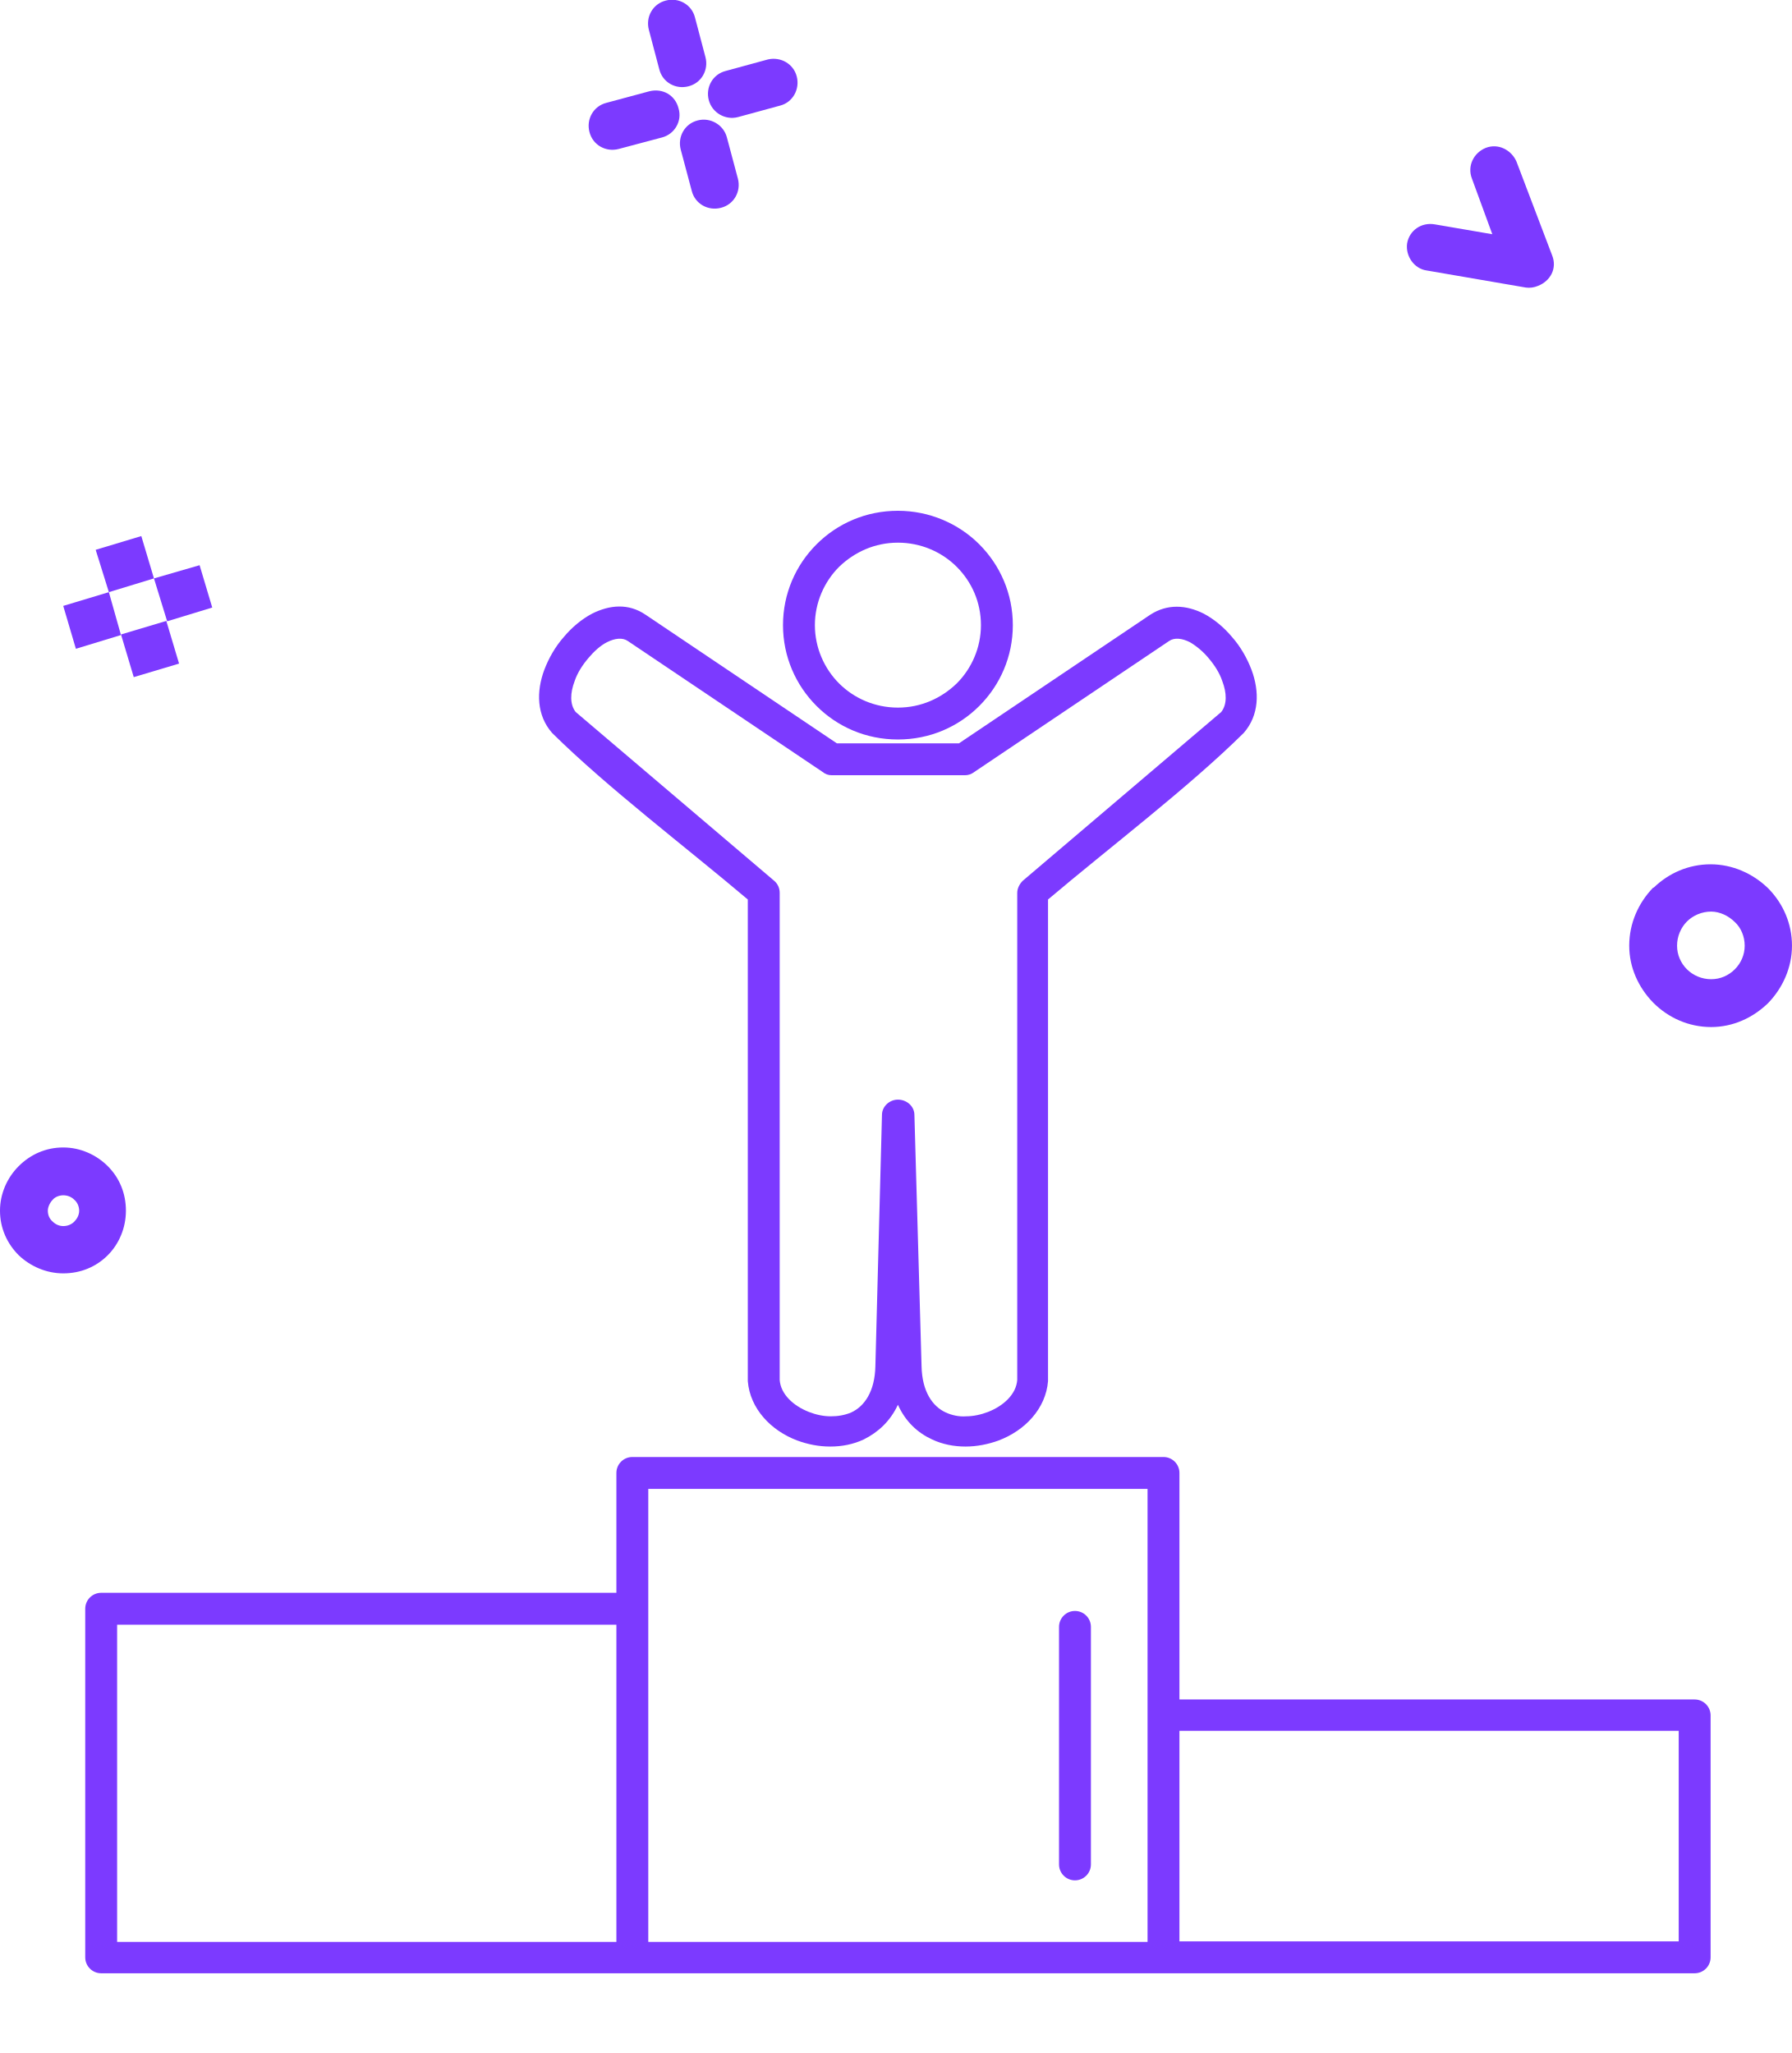
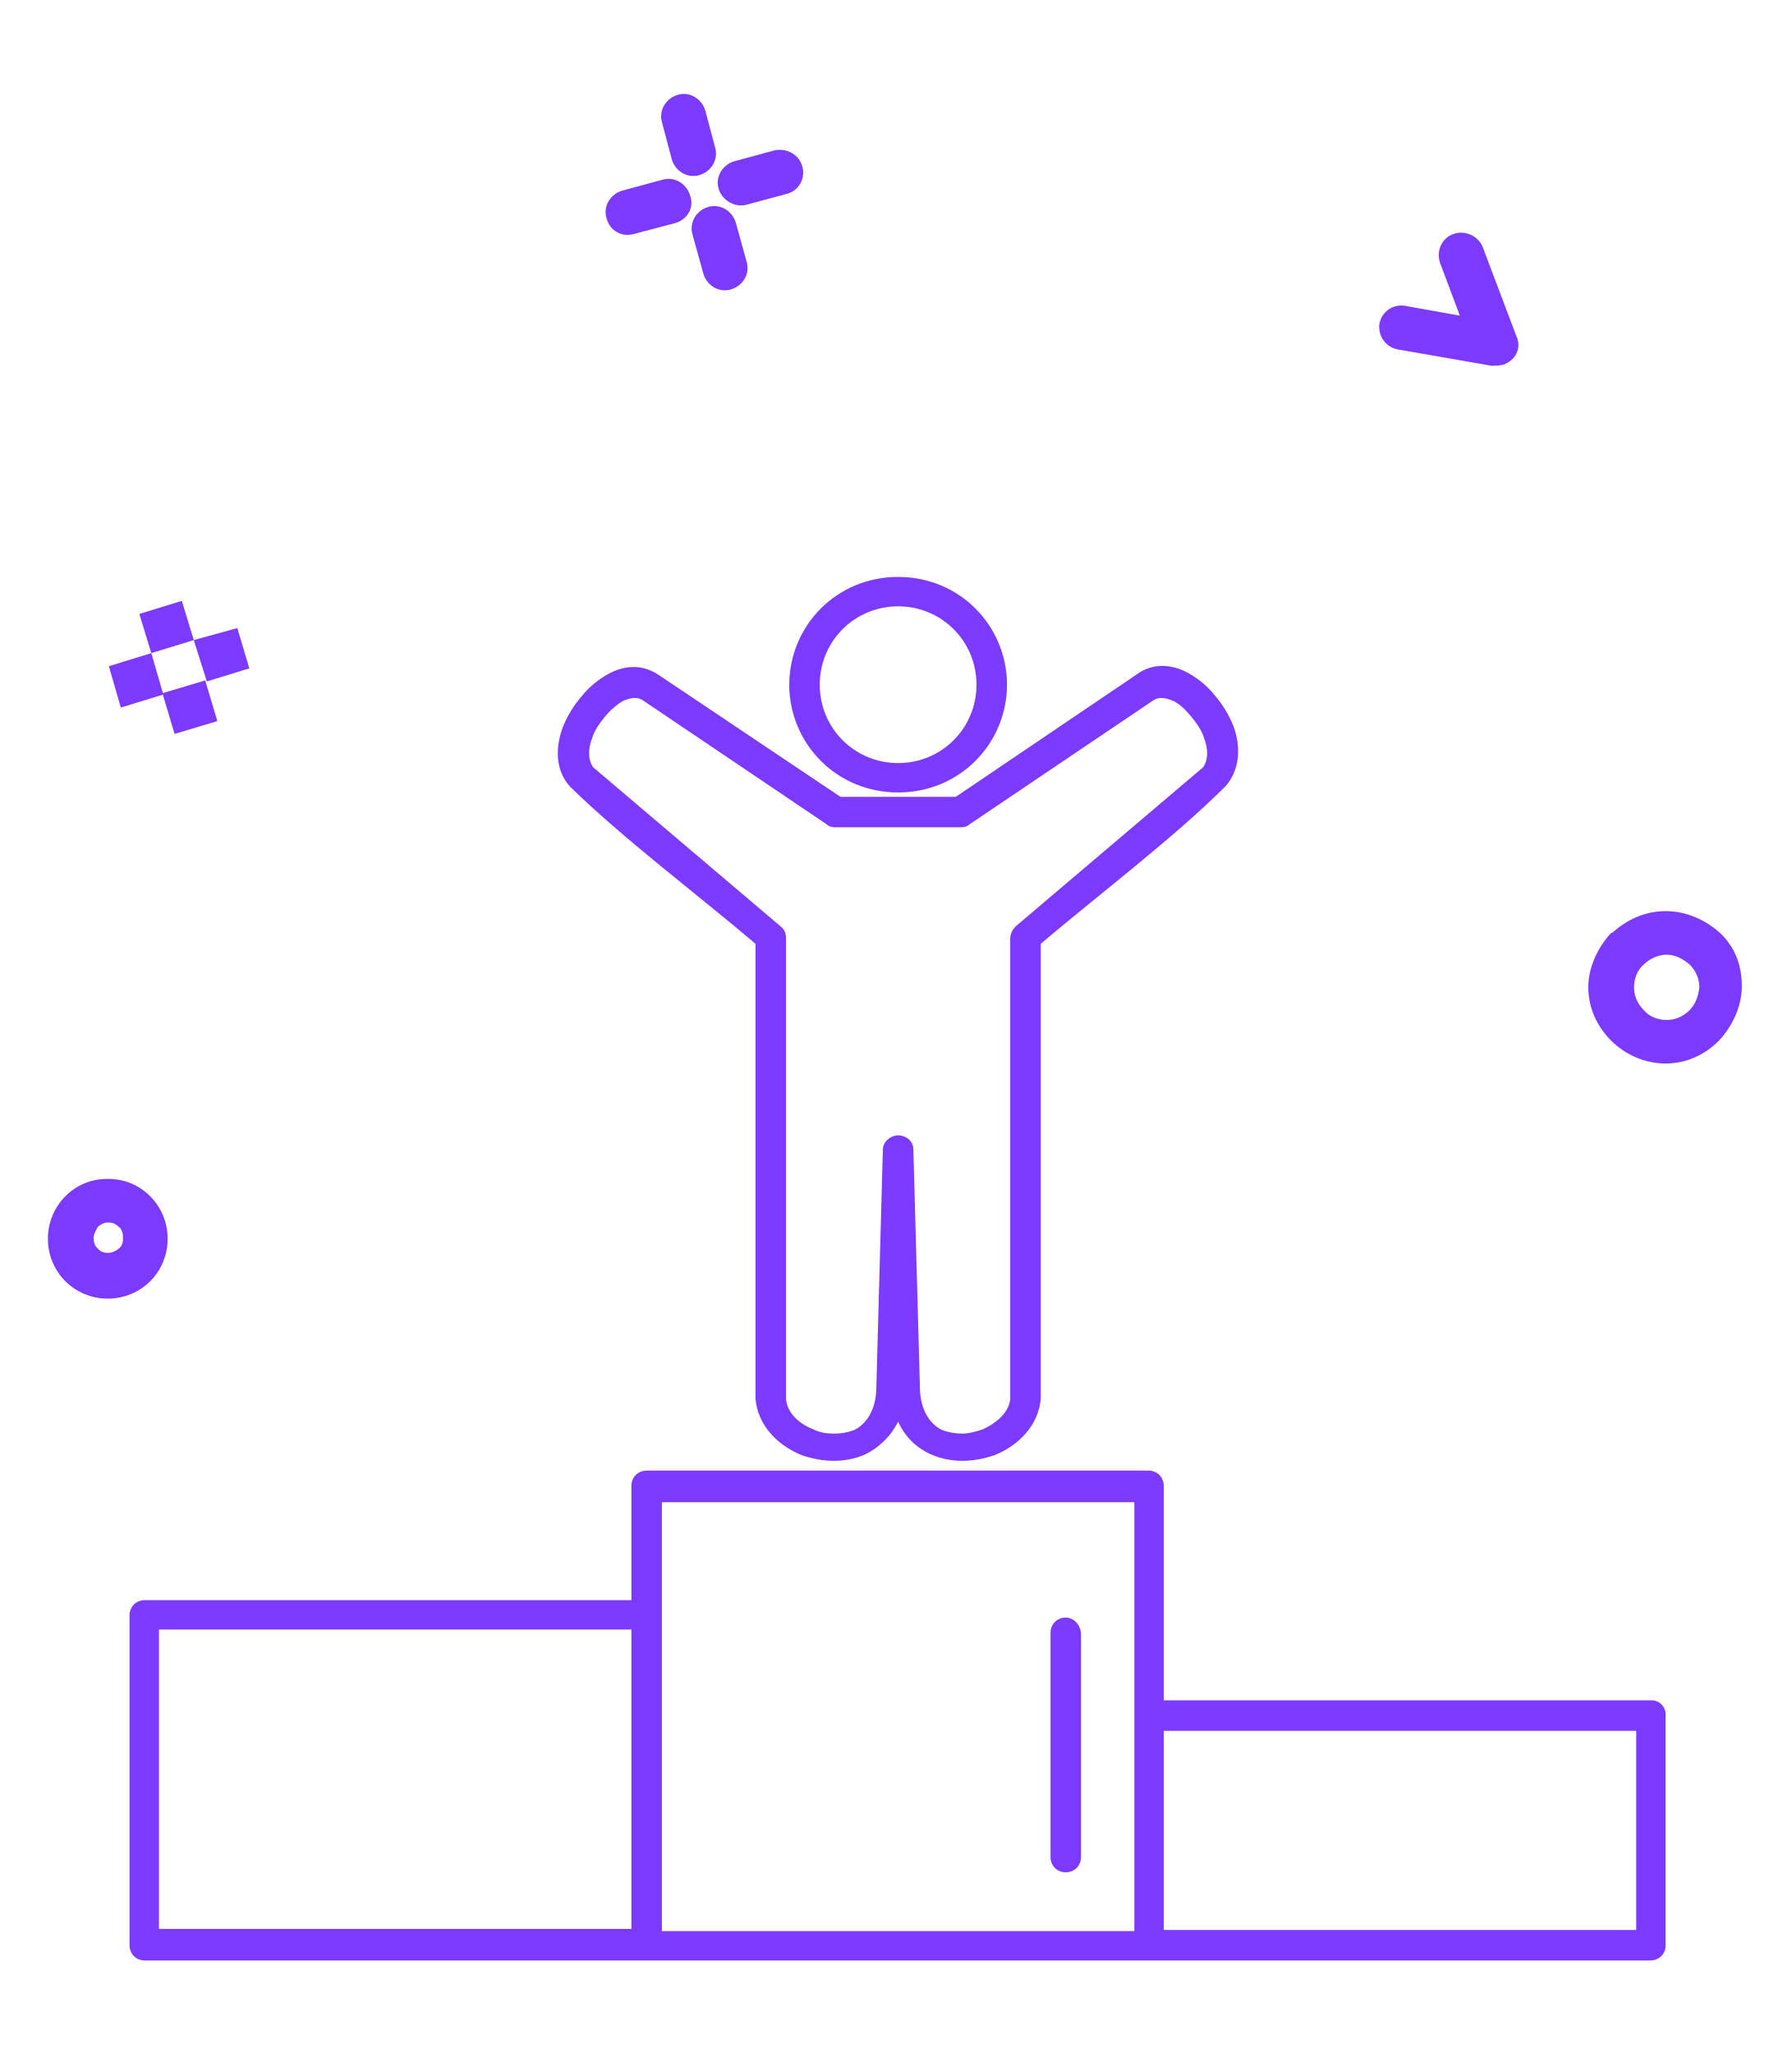
- <svg xmlns="http://www.w3.org/2000/svg" version="1.1" id="Слой_1" x="0px" y="0px" viewBox="0 0 325.9 373.4" style="enable-background:new 0 0 325.9 373.4;" xml:space="preserve">
+ <svg xmlns="http://www.w3.org/2000/svg" version="1.1" id="Слой_1" x="0px" y="0px" viewBox="0 0 164.6 188.6" style="enable-background:new 0 0 164.6 188.6;" xml:space="preserve">
  <style type="text/css">
	.st0{fill:#7C3AFF;}
</style>
  <g>
-     <g>
-       <path class="st0" d="M192.6,295.9c0-1.6,1.3-2.9,2.9-2.9s2.9,1.3,2.9,2.9v43.2c0,1.6-1.3,2.9-2.9,2.9s-2.9-1.3-2.9-2.9V295.9z     M112.1,295.5H21.3v57.7h90.8V295.5z M18.4,289.7H115c1.6,0,2.9,1.3,2.9,2.9V356c0,1.6-1.3,2.9-2.9,2.9H18.4    c-1.6,0-2.9-1.3-2.9-2.9v-63.4C15.5,291,16.8,289.7,18.4,289.7z M211.6,309.1h96.6c1.6,0,2.9,1.3,2.9,2.9v44    c0,1.6-1.3,2.9-2.9,2.9h-96.6c-1.6,0-2.9-1.3-2.9-2.9v-44C208.7,310.4,210,309.1,211.6,309.1z M305.3,314.8h-90.8v38.3h90.8V314.8    z M208.7,270.8h-90.8v82.4h90.8V270.8L208.7,270.8z M115,265h96.6c1.6,0,2.9,1.3,2.9,2.9V356c0,1.6-1.3,2.9-2.9,2.9H115    c-1.6,0-2.9-1.3-2.9-2.9v-88.1C112.1,266.3,113.4,265,115,265z M174,103.1c-2.7-2.7-6.5-4.4-10.7-4.4c-4.2,0-7.9,1.7-10.7,4.4    c-2.7,2.7-4.4,6.5-4.4,10.6s1.7,7.9,4.4,10.6c2.7,2.7,6.5,4.4,10.7,4.4c4.2,0,7.9-1.7,10.7-4.4c2.7-2.7,4.4-6.5,4.4-10.6    C178.4,109.5,176.7,105.8,174,103.1z M163.3,92.9c5.7,0,11,2.3,14.8,6.1s6.1,9,6.1,14.7s-2.3,10.9-6.1,14.7    c-3.8,3.8-9,6.1-14.8,6.1c-5.8,0-11-2.3-14.8-6.1c-3.8-3.8-6.1-9-6.1-14.7s2.3-10.9,6.1-14.7C152.3,95.2,157.5,92.9,163.3,92.9z     M163.4,141h-12.1c-0.7,0-1.2-0.2-1.7-0.6l-35.4-23.8c-1-0.7-2.4-0.5-3.8,0.2c-1.2,0.6-2.4,1.7-3.4,2.9c-1.1,1.3-2,2.7-2.5,4.2    c-0.8,2.1-0.9,4.2,0.2,5.6l36.1,30.7c0.7,0.6,1,1.4,1,2.2V251c0.2,2.6,2.5,4.7,5.3,5.8c1.3,0.5,2.6,0.8,4,0.8    c1.3,0,2.5-0.2,3.7-0.7c2.4-1.1,4.3-3.8,4.4-8.4l1.2-45.7c0-1.6,1.4-2.8,2.9-2.8c1.6,0,3,1.2,3,2.8l1.3,45.7    c0.1,4.6,2,7.3,4.4,8.4c1.1,0.5,2.4,0.8,3.7,0.7c1.3,0,2.7-0.3,4-0.8c2.8-1.1,5.1-3.2,5.3-5.8v-88.6c0-0.8,0.4-1.6,1-2.2    l36.1-30.7c1.1-1.4,1-3.5,0.2-5.6c-0.5-1.5-1.4-2.9-2.5-4.2c-1-1.2-2.2-2.2-3.4-2.9c-1.4-0.7-2.8-0.9-3.8-0.2l-35.4,23.8    c-0.5,0.4-1.1,0.6-1.7,0.6C175.3,141,163.4,141,163.4,141z M163.3,135.2h11.1l34.8-23.4c3.1-2,6.5-1.8,9.7-0.2    c1.9,1,3.7,2.5,5.2,4.3c1.5,1.7,2.7,3.8,3.5,5.9c1.5,4,1.4,8.3-1.4,11.5c-10,9.9-24.5,20.9-35.6,30.3v87.6c-0.4,5-4.2,9-9,10.8    c-1.9,0.7-4,1.1-6,1.1c-2.1,0-4.2-0.4-6.1-1.3c-2.6-1.2-4.8-3.2-6.2-6.3c-1.4,3-3.6,5-6.2,6.3c-1.9,0.9-4,1.3-6.1,1.3    s-4.1-0.4-6-1.1c-4.8-1.8-8.6-5.8-9-10.8v-87.6c-11.1-9.4-25.6-20.4-35.6-30.3c-2.8-3.2-2.9-7.5-1.4-11.5c0.8-2.1,2-4.2,3.5-5.9    c1.5-1.8,3.3-3.3,5.2-4.3c3.2-1.6,6.6-1.9,9.7,0.2l34.8,23.4H163.3L163.3,135.2z" />
-     </g>
+     <path class="st0" d="M69.4,86.7v41.8c0.2,2.4,2,4.3,4.3,5.2c0.9,0.3,1.9,0.5,2.9,0.5c1,0,2-0.2,2.9-0.6c1.2-0.6,2.3-1.6,3-3   c0.7,1.5,1.7,2.4,3,3c0.9,0.4,1.9,0.6,2.9,0.6c1,0,2-0.2,2.9-0.5c2.3-0.9,4.1-2.8,4.3-5.2V86.7c5.3-4.5,12.2-9.7,17-14.5   c1.3-1.5,1.4-3.6,0.7-5.5c-0.4-1-1-2-1.7-2.8c-0.7-0.9-1.6-1.6-2.5-2.1c-1.5-0.8-3.2-0.9-4.6,0.1L87.8,73.2h-5.3h-5.3L60.5,62   c-1.5-1-3.1-0.9-4.6-0.1c-0.9,0.5-1.8,1.2-2.5,2.1c-0.7,0.8-1.3,1.8-1.7,2.8c-0.7,1.9-0.7,4,0.7,5.5C57.2,77,64.1,82.2,69.4,86.7z    M54.4,67.8c0.2-0.7,0.7-1.4,1.2-2c0.5-0.6,1.1-1.1,1.6-1.4c0.7-0.3,1.3-0.4,1.8-0.1l16.9,11.4c0.2,0.2,0.5,0.3,0.8,0.3h5.8   c0,0,5.7,0,5.8,0c0.3,0,0.6-0.1,0.8-0.3L106,64.3c0.5-0.3,1.1-0.2,1.8,0.1c0.6,0.3,1.1,0.8,1.6,1.4c0.5,0.6,1,1.3,1.2,2   c0.4,1,0.4,2-0.1,2.7L93.3,85.1c-0.3,0.3-0.5,0.7-0.5,1.1v42.3c-0.1,1.2-1.2,2.2-2.5,2.8c-0.6,0.2-1.3,0.4-1.9,0.4   c-0.6,0-1.2-0.1-1.8-0.3c-1.1-0.5-2.1-1.8-2.1-4l-0.6-21.8c0-0.8-0.7-1.3-1.4-1.3c-0.7,0-1.4,0.6-1.4,1.3l-0.6,21.8   c0,2.2-1,3.5-2.1,4c-0.6,0.2-1.1,0.3-1.8,0.3c-0.7,0-1.3-0.1-1.9-0.4c-1.3-0.5-2.4-1.5-2.5-2.8V86.2c0-0.4-0.1-0.8-0.5-1.1   L54.5,70.5C54,69.8,54,68.8,54.4,67.8z" />
+     <path class="st0" d="M75.4,69.9c1.8,1.8,4.3,2.9,7.1,2.9c2.8,0,5.3-1.1,7.1-2.9c1.8-1.8,2.9-4.3,2.9-7s-1.1-5.2-2.9-7   c-1.8-1.8-4.3-2.9-7.1-2.9c-2.8,0-5.3,1.1-7.1,2.9c-1.8,1.8-2.9,4.3-2.9,7S73.6,68.1,75.4,69.9z M77.4,57.8   c1.3-1.3,3.1-2.1,5.1-2.1c2,0,3.8,0.8,5.1,2.1c1.3,1.3,2.1,3.1,2.1,5.1c0,2-0.8,3.8-2.1,5.1c-1.3,1.3-3.1,2.1-5.1,2.1   c-2,0-3.8-0.8-5.1-2.1c-1.3-1.3-2.1-3.1-2.1-5.1C75.3,60.9,76.1,59.1,77.4,57.8z" />
+     <path class="st0" d="M97.9,148.6c-0.8,0-1.4,0.6-1.4,1.4v20.6c0,0.8,0.6,1.4,1.4,1.4s1.4-0.6,1.4-1.4v-20.6   C99.2,149.2,98.6,148.6,97.9,148.6z" />
+     <path class="st0" d="M151.7,156.2h-44.8v-19.7c0-0.8-0.6-1.4-1.4-1.4H59.4c-0.8,0-1.4,0.6-1.4,1.4V147H13.3c-0.8,0-1.4,0.6-1.4,1.4   v30.3c0,0.8,0.6,1.4,1.4,1.4h46.1h46.1h46.1c0.8,0,1.4-0.6,1.4-1.4v-21C153.1,156.9,152.5,156.2,151.7,156.2z M14.6,149.7H58v2.9   v24.6H14.6V149.7z M60.8,148.4v-10.4h43.4v19.7v19.7H60.8V148.4z M150.3,177.3h-43.4V159h43.4V177.3z" />
+     <path class="st0" d="M128.4,32.1l8.6,1.5c0.3,0,0.7,0,1.1-0.1c1.1-0.4,1.7-1.5,1.2-2.6l-3.1-8.2c-0.4-1-1.6-1.6-2.7-1.2   c-1.1,0.4-1.6,1.6-1.2,2.7l1.8,4.8l-5-0.9c-1.1-0.2-2.2,0.5-2.4,1.7C126.6,30.9,127.3,31.9,128.4,32.1z" />
+     <path class="st0" d="M158.1,85.8L158.1,85.8c-1.4-1.3-3.2-2.1-5.1-2.1c-1.9,0-3.6,0.8-4.9,2l-0.1,0c-1.2,1.3-2.1,3.1-2.1,5   c0,1.9,0.8,3.6,2.1,4.9l0,0c1.3,1.3,3.1,2.1,5,2.1c1.9,0,3.6-0.8,4.9-2.1l0,0c1.2-1.3,2.1-3.1,2.1-5S159.4,87.1,158.1,85.8z    M155.2,92.8c-0.5,0.5-1.2,0.9-2.1,0.9c-0.8,0-1.6-0.3-2.1-0.9c-0.5-0.5-0.9-1.2-0.9-2.1c0-0.8,0.3-1.6,0.9-2.1   c0.5-0.5,1.3-0.9,2.1-0.9c0.8,0,1.5,0.4,2.1,0.9c0.5,0.5,0.9,1.2,0.9,2.1C156,91.6,155.7,92.3,155.2,92.8z" />
+     <path class="st0" d="M68.6,18.8l3.7-1c1.1-0.3,1.7-1.4,1.4-2.5c-0.3-1.1-1.4-1.7-2.5-1.5l-3.7,1c-1.1,0.3-1.8,1.4-1.5,2.5   C66.3,18.4,67.5,19.1,68.6,18.8z" />
+     <path class="st0" d="M67.6,20.5c-0.3-1.1-1.4-1.8-2.5-1.5c-1.1,0.3-1.8,1.4-1.5,2.5l1,3.6c0.3,1.1,1.4,1.8,2.5,1.5   c1.1-0.3,1.8-1.4,1.5-2.5L67.6,20.5z" />
+     <path class="st0" d="M15.4,113.8c0-1.5-0.6-2.9-1.6-3.9c-1-1-2.3-1.6-3.9-1.6s-2.9,0.6-3.9,1.6c-1,1-1.6,2.4-1.6,3.9   c0,1.5,0.6,2.9,1.6,3.9c1,1,2.4,1.6,3.9,1.6c1.5,0,2.9-0.6,3.9-1.6C14.8,116.7,15.4,115.3,15.4,113.8z M10.9,114.7   c-0.2,0.2-0.6,0.4-1,0.4c-0.3,0-0.7-0.1-0.9-0.4c-0.3-0.2-0.4-0.6-0.4-1c0-0.3,0.2-0.7,0.4-1c0.2-0.2,0.6-0.4,0.9-0.4   c0.4,0,0.7,0.1,1,0.4c0.3,0.2,0.4,0.6,0.4,1C11.3,114.2,11.2,114.5,10.9,114.7z" />
+     <path class="st0" d="M61.7,14.6c0.3,1.1,1.4,1.8,2.5,1.5c1.1-0.3,1.8-1.4,1.5-2.5l-0.9-3.4c-0.3-1.1-1.4-1.8-2.5-1.5   c-1.1,0.3-1.8,1.4-1.5,2.5L61.7,14.6z" />
+     <path class="st0" d="M58.2,21.5l3.8-1c1.1-0.3,1.8-1.4,1.4-2.5c-0.3-1.1-1.4-1.8-2.5-1.5l-3.7,1c-1.1,0.3-1.8,1.4-1.5,2.5   C56,21.2,57.1,21.8,58.2,21.5z" />
+     <polygon class="st0" points="22.9,61.4 21.8,57.7 17.8,58.8 19,62.6  " />
+     <rect x="15.4" y="63" transform="matrix(0.9581 -0.2863 0.2863 0.9581 -17.8717 7.7308)" class="st0" width="4.1" height="3.9" />
+     <polygon class="st0" points="16.7,55.2 12.8,56.4 13.9,60 17.8,58.8  " />
+     <polygon class="st0" points="11.1,65 15,63.8 13.9,60 10,61.2  " />
  </g>
-   <path class="st0" d="M282.3,46.5c0.9,2.3-0.3,4.6-2.6,5.5c-0.7,0.3-1.5,0.4-2.2,0.3l-18-3.1c-2.3-0.3-3.9-2.6-3.6-4.9  c0.4-2.4,2.6-3.9,5-3.5l10.5,1.8l-3.7-10.1c-0.9-2.3,0.3-4.7,2.5-5.6c2.3-0.9,4.7,0.4,5.6,2.5L282.3,46.5z" />
-   <path class="st0" d="M321.7,161.7c2.6,2.7,4.2,6.3,4.2,10.3s-1.7,7.7-4.3,10.4l-0.1,0.1c-2.7,2.6-6.3,4.3-10.3,4.3  c-4.1,0-7.8-1.7-10.5-4.4l-0.1-0.1c-2.6-2.7-4.3-6.3-4.3-10.3c0-4.1,1.7-7.8,4.3-10.5l0.2-0.1c2.7-2.6,6.3-4.2,10.3-4.2  s7.7,1.7,10.4,4.3L321.7,161.7z M317.3,172c0-1.7-0.7-3.3-1.8-4.3c-1.1-1.1-2.7-1.9-4.3-1.9c-1.7,0-3.3,0.7-4.4,1.8  s-1.8,2.7-1.8,4.4s0.7,3.2,1.8,4.3s2.7,1.8,4.4,1.8c1.7,0,3.2-0.7,4.3-1.8S317.3,173.7,317.3,172z" />
-   <path class="st0" d="M144.9,13.9c0.6,2.3-0.7,4.7-3,5.3l-7.7,2.1c-2.3,0.6-4.7-0.8-5.3-3.1s0.7-4.7,3.1-5.3l7.7-2.1  C142,10.3,144.3,11.6,144.9,13.9z" />
-   <path class="st0" d="M134.2,32.5c0.6,2.3-0.7,4.7-3.1,5.3c-2.3,0.6-4.7-0.7-5.3-3.1l-2-7.5c-0.6-2.3,0.7-4.7,3.1-5.3  c2.3-0.6,4.7,0.8,5.3,3.1L134.2,32.5z" />
-   <path class="st0" d="M19.6,212.1c2.1,2.1,3.3,4.9,3.3,8.1s-1.3,6.1-3.3,8.1c-2.1,2.1-4.9,3.3-8.1,3.3c-3.1,0-6-1.3-8.1-3.3  c-2.1-2.1-3.4-4.9-3.4-8.1c0-3.1,1.3-6,3.4-8.1s4.9-3.4,8.1-3.4S17.6,210.1,19.6,212.1z M14.4,220.2c0-0.7-0.3-1.5-0.9-2  c-0.5-0.5-1.2-0.8-2-0.8c-0.7,0-1.5,0.3-1.9,0.8c-0.5,0.5-0.9,1.3-0.9,2c0,0.8,0.3,1.5,0.9,2c0.5,0.5,1.2,0.8,1.9,0.8  c0.8,0,1.5-0.3,2-0.8S14.4,221,14.4,220.2z" />
-   <path class="st0" d="M128.3,10.4c0.6,2.3-0.7,4.7-3.1,5.3c-2.3,0.6-4.7-0.7-5.3-3.1L118,5.4c-0.6-2.3,0.7-4.7,3.1-5.3  c2.3-0.6,4.7,0.7,5.3,3.1L128.3,10.4z" />
-   <path class="st0" d="M123.4,19.7c0.7,2.3-0.7,4.7-3,5.3l-7.9,2.1c-2.3,0.6-4.7-0.7-5.3-3.1c-0.6-2.3,0.7-4.7,3.1-5.3l7.8-2.1  C120.5,16,122.8,17.3,123.4,19.7z" />
-   <polygon class="st0" points="36.3,102.8 38.6,110.5 30.4,113 28,105.2 " />
-   <rect x="23" y="114" transform="matrix(0.9581 -0.2863 0.2863 0.9581 -32.6683 12.7575)" class="st0" width="8.6" height="8.1" />
-   <polygon class="st0" points="25.7,97.5 28,105.2 19.8,107.7 17.4,100 " />
-   <polygon class="st0" points="19.8,107.7 22,115.5 13.8,118 11.5,110.2 " />
</svg>
